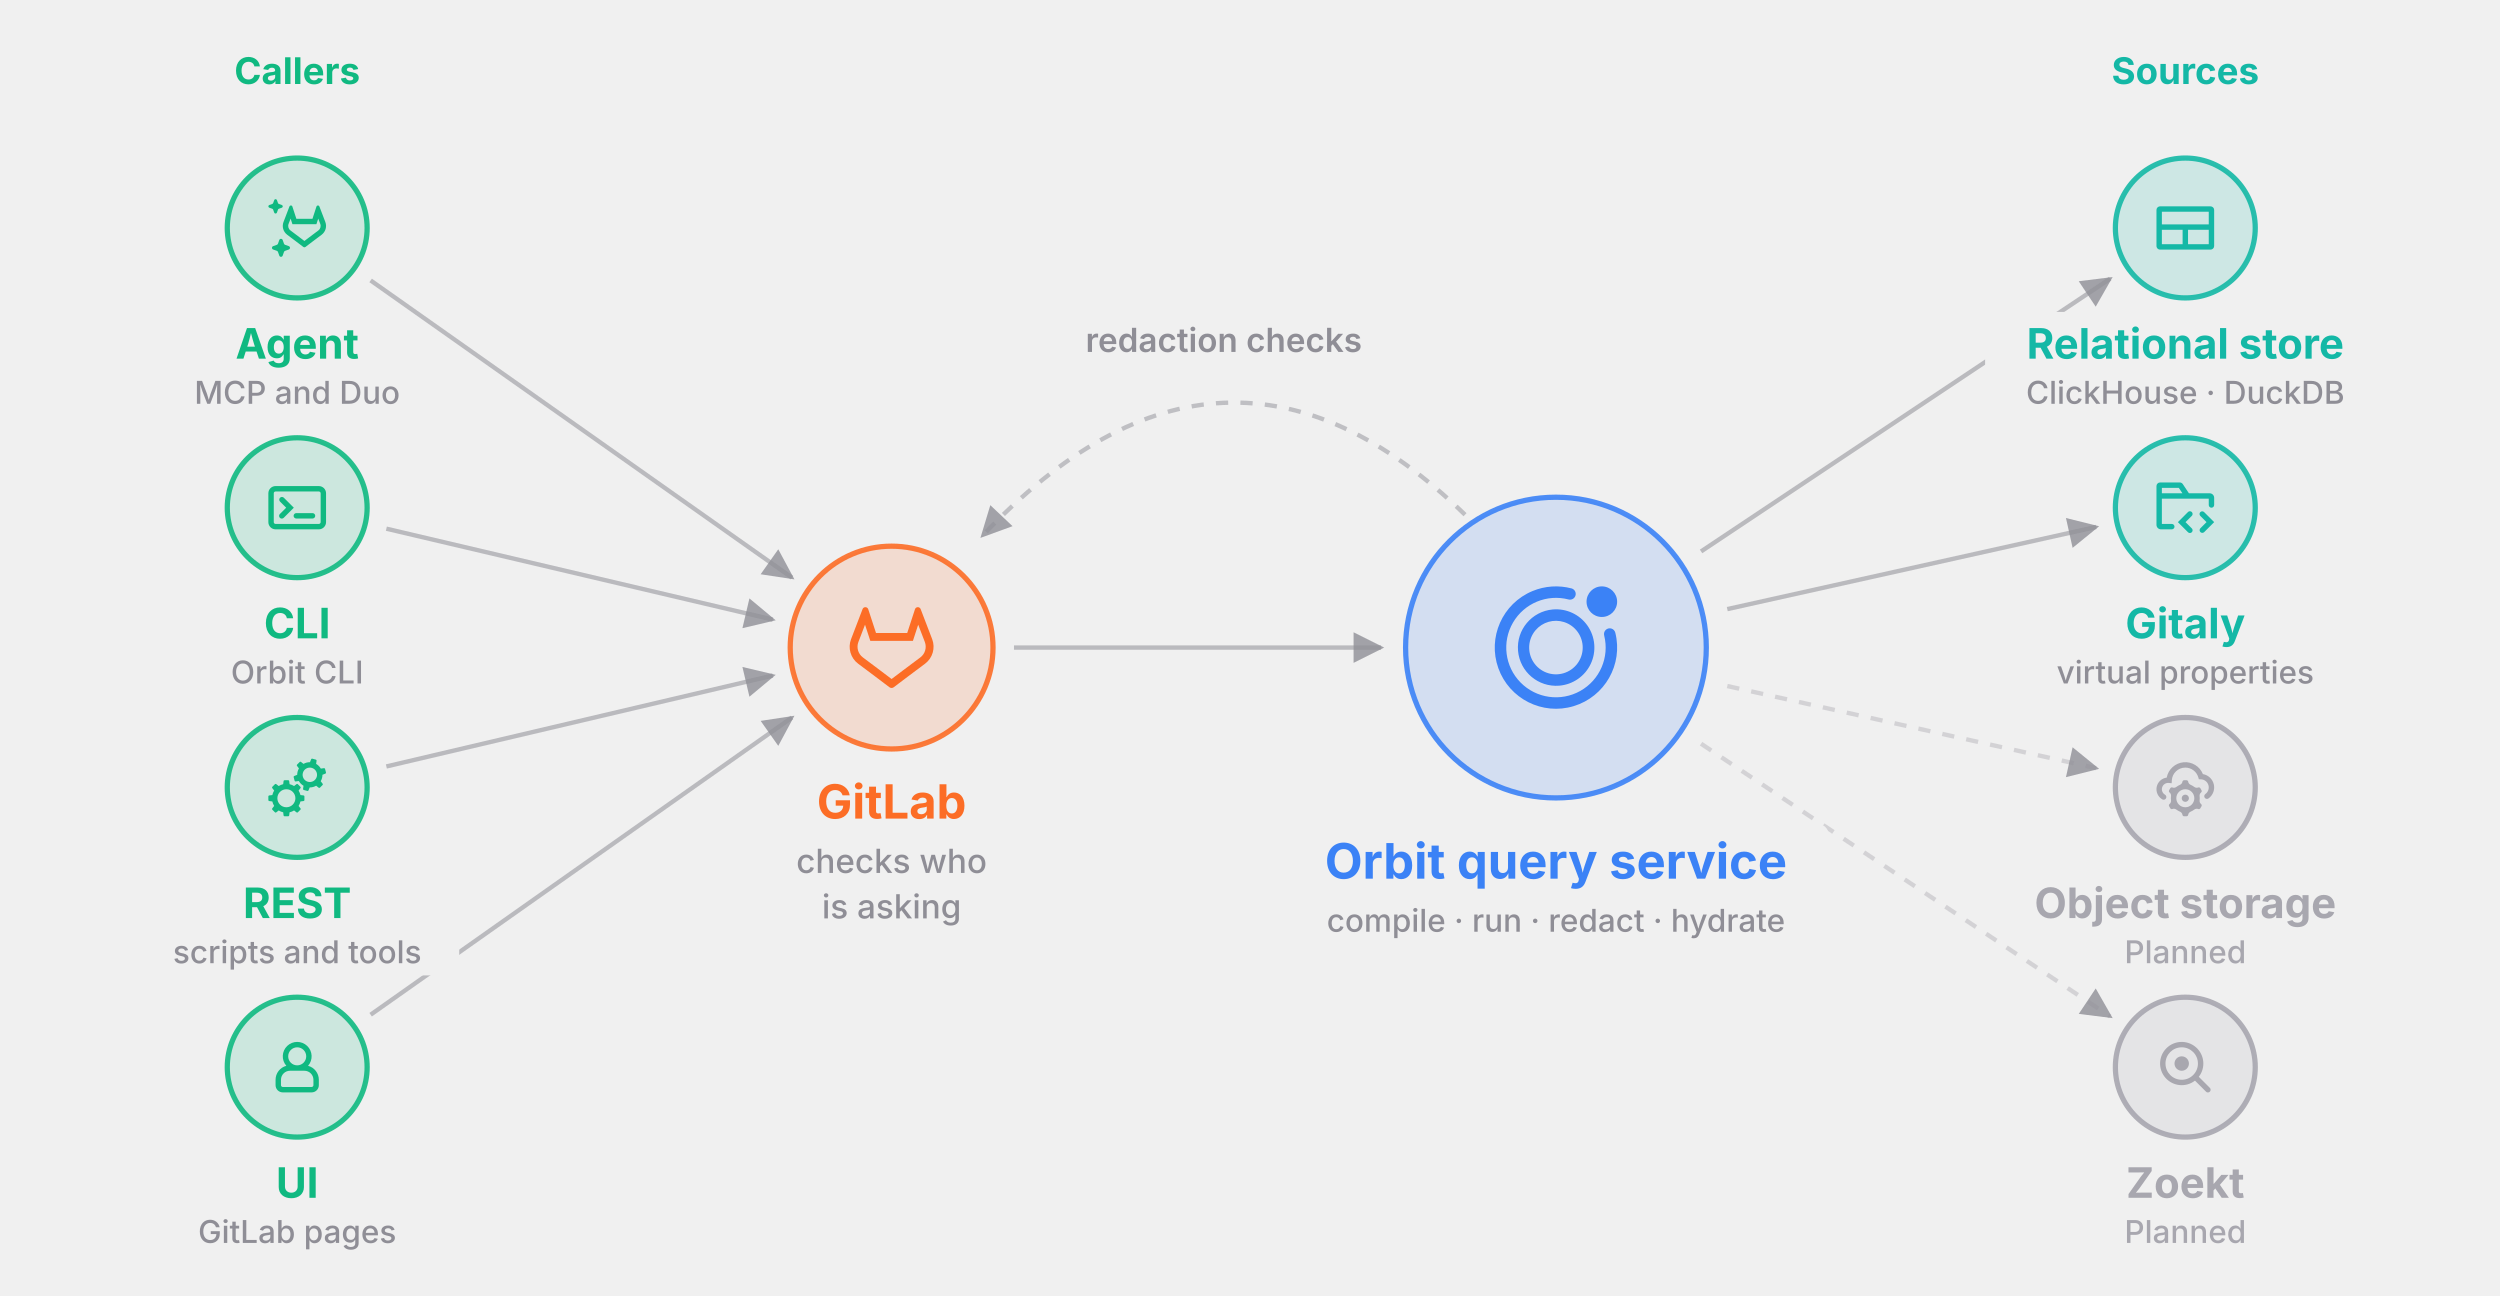
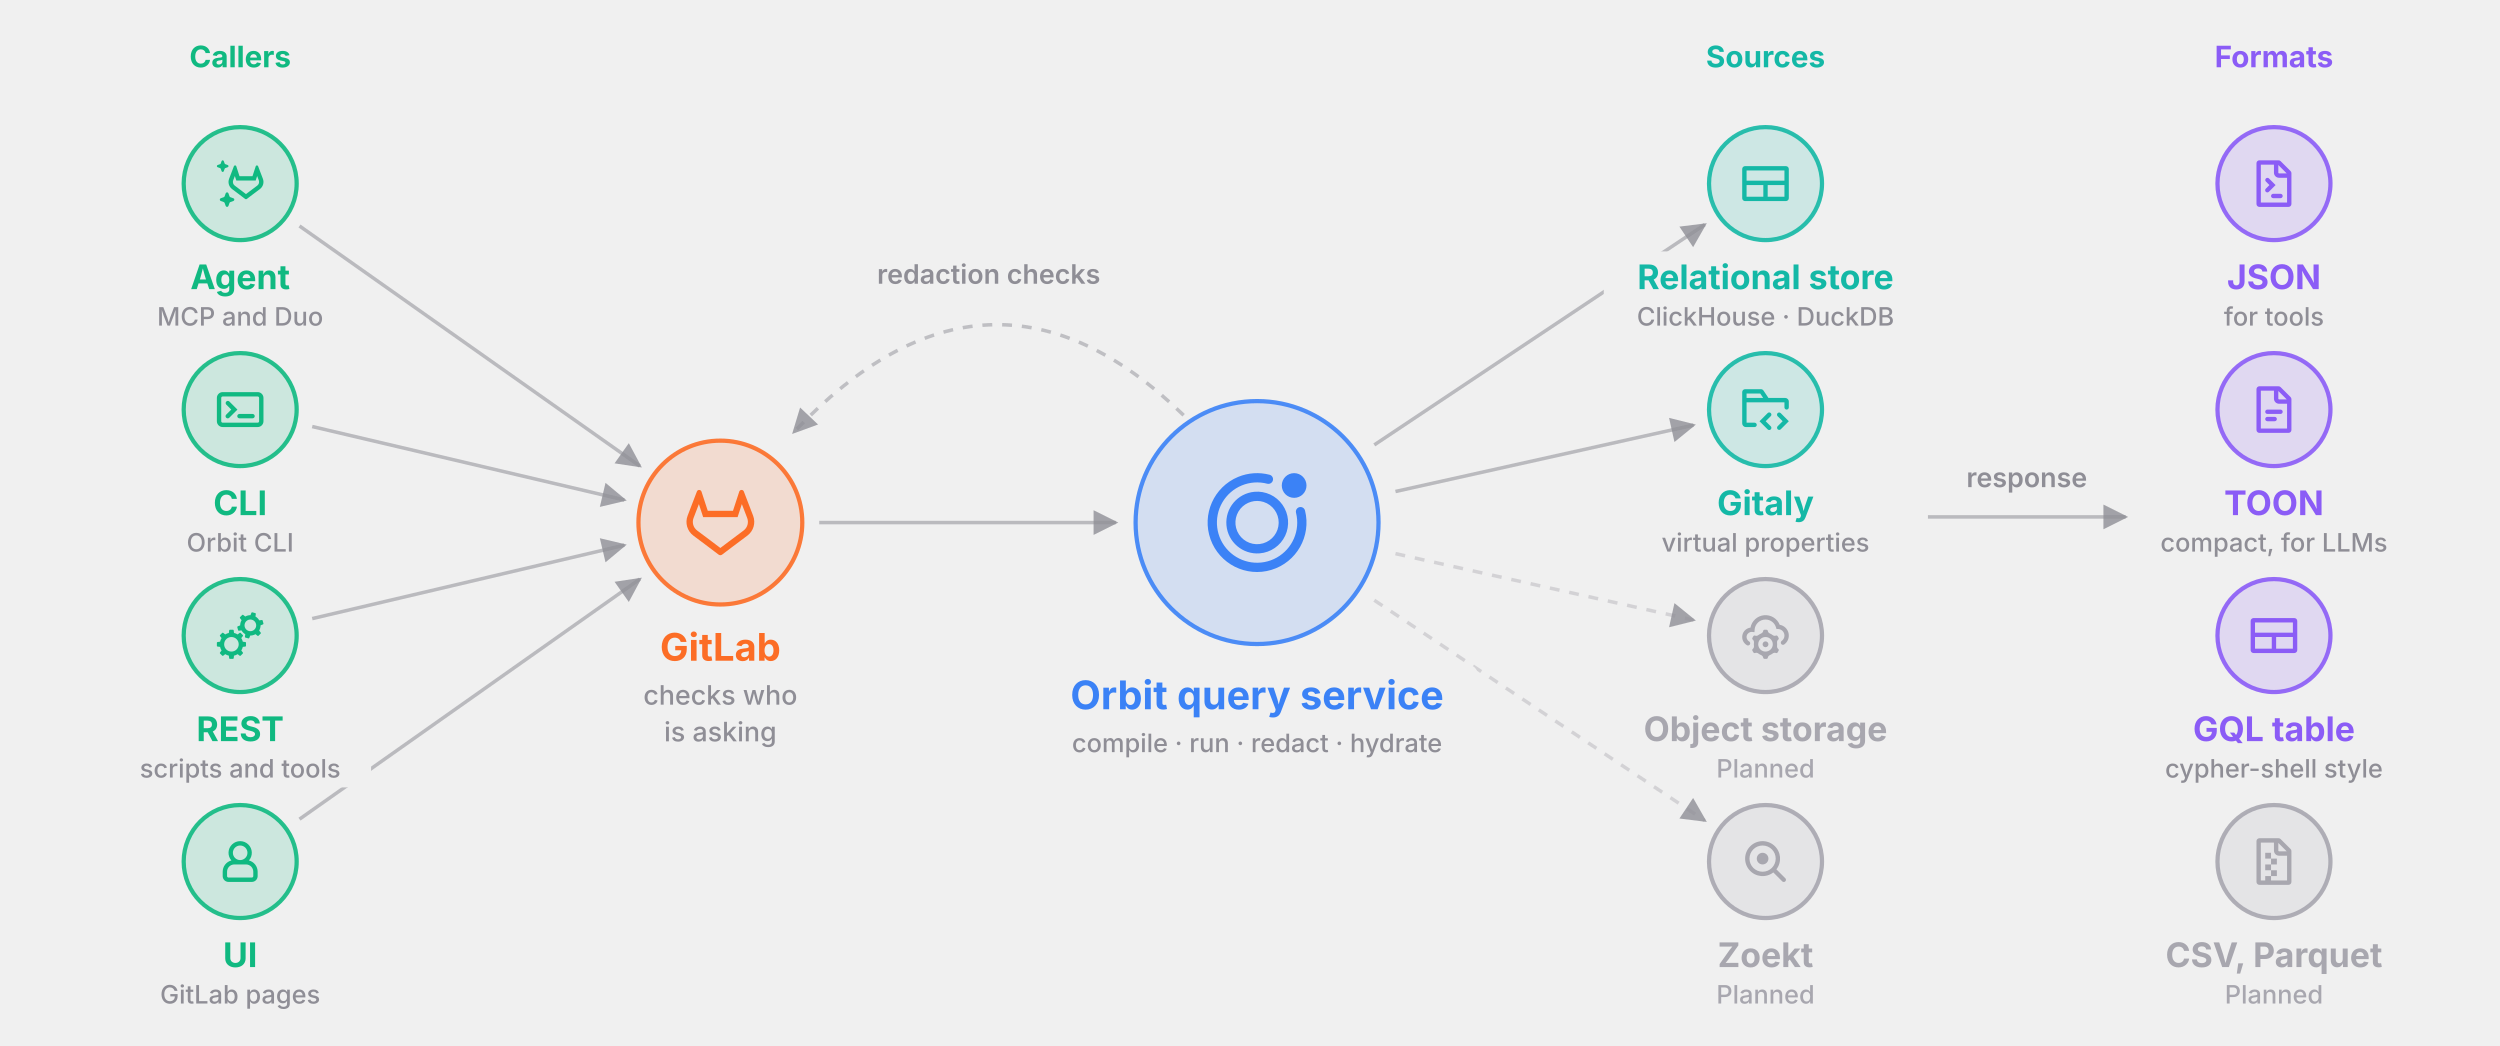
- <svg xmlns="http://www.w3.org/2000/svg" viewBox="-170 -370 1430 740" width="720" height="373" font-family="'GitLab Sans', Inter, -apple-system, BlinkMacSystemFont, 'Segoe UI', Roboto, Arial, sans-serif">
+ <svg xmlns="http://www.w3.org/2000/svg" viewBox="-170 -370 1770 740" width="720" height="301" font-family="'GitLab Sans', Inter, -apple-system, BlinkMacSystemFont, 'Segoe UI', Roboto, Arial, sans-serif">
  <defs>
    <symbol viewBox="0 0 16 16" id="i-api">
      <path fill-rule="evenodd" clip-rule="evenodd" d="M11.876.165a.25.25 0 0 1 .296-.146l1.022.279a.25.25 0 0 1 .181.276l-.127.893c.551.317.995.774 1.299 1.31l.895-.12a.25.25 0 0 1 .275.185l.27 1.024a.25.25 0 0 1-.15.295l-.836.336a3.501 3.501 0 0 1-.485 1.781l.55.715a.25.25 0 0 1-.022.33l-.751.745a.25.25 0 0 1-.33.02l-.711-.558a3.496 3.496 0 0 1-1.784.47l-.344.835a.25.25 0 0 1-.296.146l-1.022-.278a.25.25 0 0 1-.182-.277l.128-.893a3.496 3.496 0 0 1-1.299-1.31l-.895.12a.25.25 0 0 1-.275-.185l-.27-1.024a.25.25 0 0 1 .15-.295l.836-.336a3.504 3.504 0 0 1 .485-1.781l-.55-.715a.25.25 0 0 1 .022-.33l.751-.745a.25.25 0 0 1 .33-.02l.711.558A3.496 3.496 0 0 1 11.532 1l.344-.835zm1.554 4.86a2 2 0 1 1-3.86-1.05 2 2 0 0 1 3.86 1.05zM5.777 6.22A.25.25 0 0 0 5.53 6H4.471a.25.25 0 0 0-.248.219l-.11.88a3.977 3.977 0 0 0-1.244.515l-.7-.544a.25.25 0 0 0-.33.02l-.749.749a.25.25 0 0 0-.02.33l.544.7a3.977 3.977 0 0 0-.515 1.244l-.88.11A.25.25 0 0 0 0 10.47v1.058a.25.25 0 0 0 .219.248l.88.11c.101.448.278.867.515 1.244l-.544.7a.25.25 0 0 0 .02.33l.749.749a.25.25 0 0 0 .33.02l.7-.544c.377.237.796.414 1.244.515l.11.88a.25.25 0 0 0 .247.22h1.058a.25.25 0 0 0 .248-.219l.11-.88a3.974 3.974 0 0 0 1.244-.515l.7.544a.25.25 0 0 0 .33-.02l.749-.749a.25.25 0 0 0 .02-.33l-.544-.7c.237-.377.414-.796.515-1.244l.88-.11a.25.25 0 0 0 .22-.247v-1.058a.25.25 0 0 0-.219-.248l-.88-.11a3.977 3.977 0 0 0-.515-1.244l.544-.7a.25.25 0 0 0-.02-.33l-.75-.75a.25.25 0 0 0-.33-.02l-.7.544A3.977 3.977 0 0 0 5.887 7.1l-.11-.88zM7.5 11a2.5 2.5 0 1 1-5 0 2.5 2.5 0 0 1 5 0z" />
    </symbol>
    <symbol viewBox="0 0 16 16" id="i-cloud-gear">
      <path fill-rule="evenodd" clip-rule="evenodd" d="M8 2.5a3.75 3.75 0 0 0-3.745 3.552l-.04.787-.785-.08a1.75 1.75 0 0 0-1.055 3.257.75.75 0 0 1-.75 1.299 3.249 3.249 0 0 1 1.215-6.04 5.251 5.251 0 0 1 10.037-.973 3.75 3.75 0 0 1 1.561 6.744.75.75 0 0 1-.876-1.218 2.25 2.25 0 0 0-1.256-4.077l-.55-.014-.152-.528A3.752 3.752 0 0 0 8 2.5zm-.803 3.924c-.05.405-.355.724-.731.88-.323.135-.624.31-.898.52-.324.248-.752.352-1.129.193a.485.485 0 0 0-.608.204l-.322.558a.485.485 0 0 0 .127.629c.325.246.45.668.397 1.073a4.04 4.04 0 0 0 0 1.038c.053.405-.072.827-.397 1.073a.485.485 0 0 0-.127.629l.322.558c.122.212.383.3.608.204.377-.159.805-.055 1.129.193.274.21.575.385.898.52.376.156.68.475.731.88.03.242.236.424.48.424h.645c.245 0 .45-.182.481-.424.05-.405.355-.724.731-.88.323-.135.624-.31.898-.52.324-.248.752-.352 1.128-.193a.485.485 0 0 0 .61-.204l.321-.558a.485.485 0 0 0-.127-.629c-.325-.246-.45-.668-.397-1.073a4.046 4.046 0 0 0 0-1.038c-.053-.405.072-.827.397-1.073a.485.485 0 0 0 .127-.629l-.322-.558a.485.485 0 0 0-.609-.204c-.376.159-.804.055-1.128-.193a3.994 3.994 0 0 0-.898-.52c-.376-.156-.68-.475-.731-.88A.484.484 0 0 0 8.323 6h-.645a.484.484 0 0 0-.481.424zM10.5 11a2.5 2.5 0 1 1-5 0 2.5 2.5 0 0 1 5 0zM8 10a1 1 0 1 1 0 2 1 1 0 0 1 0-2z" />
+     </symbol>
+     <symbol viewBox="0 0 16 16" id="i-doc-code">
+       <path fill-rule="evenodd" clip-rule="evenodd" d="M12.5 14.5V6H9.75A1.75 1.75 0 0 1 8 4.25V1.5H3.5v13h9zm-.121-10L9.5 1.621V4.25c0 .138.112.25.25.25h2.629zM2 1a1 1 0 0 1 1-1h6.586a1 1 0 0 1 .707.293l3.414 3.414a1 1 0 0 1 .293.707V15a1 1 0 0 1-1 1H3a1 1 0 0 1-1-1V1zm5.75 10.5a.75.75 0 0 0 0 1.5h2.5a.75.75 0 0 0 0-1.5h-2.5zM6.28 6.22a.75.75 0 0 0-1.06 1.06L6.44 8.5 5.22 9.72a.75.75 0 1 0 1.06 1.06l1.75-1.75.53-.53-.53-.53-1.75-1.75z" />
+     </symbol>
+     <symbol viewBox="0 0 16 16" id="i-doc-compressed">
+       <path fill-rule="evenodd" clip-rule="evenodd" d="M12.5 14.5V6H9.75A1.75 1.75 0 0 1 8 4.25V1.5H3.5v13H5V13h2v1.5h5.5zM7 11h2v2H7v-2zm0 0V9h2V7H7V5H5v2h2v2H5v2h2zm2.5-9.379L12.379 4.5H9.75a.25.25 0 0 1-.25-.25V1.621zM3 0a1 1 0 0 0-1 1v14a1 1 0 0 0 1 1h10a1 1 0 0 0 1-1V4.414a1 1 0 0 0-.293-.707L10.293.293A1 1 0 0 0 9.586 0H3z" />
+     </symbol>
+     <symbol viewBox="0 0 16 16" id="i-doc-text">
+       <path fill-rule="evenodd" clip-rule="evenodd" d="M12.5 6v8.5h-9v-13H8v2.75C8 5.216 8.784 6 9.75 6h2.75zm-.121-1.5L9.5 1.621V4.25c0 .138.112.25.25.25h2.629zM2 1a1 1 0 0 1 1-1h6.586a1 1 0 0 1 .707.293l3.414 3.414a1 1 0 0 1 .293.707V15a1 1 0 0 1-1 1H3a1 1 0 0 1-1-1V1zm3.75 7a.75.75 0 0 0 0 1.5h4.5a.75.75 0 0 0 0-1.5h-4.5zM5 11.25a.75.75 0 0 1 .75-.75h2.5a.75.75 0 0 1 0 1.5h-2.5a.75.75 0 0 1-.75-.75z" />
    </symbol>
    <symbol viewBox="0 0 16 16" id="i-orbit">
      <path d="M4.938.61a8 8 0 0 1 5.113-.342.75.75 0 0 1-.385 1.449 6.502 6.502 0 0 0-6.297 10.845 6.5 6.5 0 0 0 10.939-6.133.75.75 0 1 1 1.455-.363A8 8 0 1 1 4.938.61zm2.634 2.409a5 5 0 1 1 .858 9.963 5 5 0 0 1-.858-9.963zm1.486 1.645a3.501 3.501 0 0 0-3.736 1.082 3.5 3.5 0 1 0 3.736-1.082zM14 0a2 2 0 1 1 0 4 2 2 0 0 1 0-4z" />
    </symbol>
    <symbol viewBox="0 0 16 16" id="i-repository">
      <path d="M8.72 9.22a.75.75 0 1 1 1.06 1.06L8.06 12l1.72 1.72a.75.75 0 1 1-1.06 1.06L5.94 12l2.78-2.78zm3.44 0a.75.75 0 0 1 1.06 0L16.002 12l-2.78 2.78a.75.75 0 0 1-1.06-1.06L13.88 12l-1.72-1.72a.75.75 0 0 1 0-1.06zM6.59 1.008a1 1 0 0 1 .708.437l1.667 2.5c.012.018.02.037.031.055h5.755c.69 0 1.25.56 1.25 1.25v2a.75.75 0 0 1-1.5 0V5.5h-13v7h2.75a.75.75 0 0 1 0 1.5h-3A1.25 1.25 0 0 1 0 12.75V2a1 1 0 0 1 1-1h5.465l.124.008zM1.5 4h5.697l-1-1.5H1.5V4z" />
    </symbol>
    <symbol viewBox="0 0 16 16" id="i-search-dot">
      <path fill-rule="evenodd" clip-rule="evenodd" d="M11.5 7a4.5 4.5 0 1 1-9 0 4.5 4.5 0 0 1 9 0zm-.82 4.74a6 6 0 1 1 1.06-1.06l3.04 3.04a.75.75 0 1 1-1.06 1.06l-3.04-3.04zM9 7a2 2 0 1 1-4 0 2 2 0 0 1 4 0z" />
    </symbol>
    <symbol viewBox="0 0 16 16" id="i-table">
      <path d="M15 2a1 1 0 0 1 1 1v10a1 1 0 0 1-1 1H1l-.103-.005a1 1 0 0 1-.892-.893L0 13V3a1 1 0 0 1 .897-.995L1 2h14zM1.5 8.5v4h5.75v-4H1.5zm7.25 0v4h5.75v-4H8.75zM1.5 7h13V3.5h-13V7z" />
    </symbol>
    <symbol viewBox="0 0 16 16" id="i-tanuki">
      <path fill-rule="evenodd" clip-rule="evenodd" d="M14.329 6.922l-.02-.053-1.239-3.232-.668 2.044-.337 1.035H3.936L3.598 5.68l-.667-2.043-1.24 3.237-.005.01-.004.01-.018.045a2.543 2.543 0 0 0 .848 2.93l.005.004.01.008.01.008.009.006 3.302 2.474.004.004 1.644 1.242.5.379.501-.379 1.644-1.242.006-.004 3.325-2.489.007-.005.009-.007a2.543 2.543 0 0 0 .844-2.939l-.003-.008zm.053 4.152l-3.337 2.497-1.643 1.242-.999.755a.675.675 0 0 1-.813 0l-.999-.755-1.643-1.242-3.313-2.483-.018-.014-.008-.006A4.043 4.043 0 0 1 .267 6.395l.023-.057 1.9-4.963.013-.033.081-.212.023-.06.158-.413A.565.565 0 0 1 2.941.3a.576.576 0 0 1 .613.415l.134.41.005.017.078.239.011.033 1.242 3.802h5.953l1.241-3.802.011-.033.078-.24.006-.016.133-.41a.575.575 0 0 1 1.088-.058l.157.409.025.064.08.211.013.033 1.903 4.963.022.058a4.043 4.043 0 0 1-1.343 4.671l-.01.008z" />
    </symbol>
    <symbol viewBox="0 0 16 16" id="i-tanuki-ai">
      <path fill-rule="evenodd" clip-rule="evenodd" d="M2.377.266a.4.4 0 0 0-.754 0l-.291.823a.4.4 0 0 1-.243.243l-.823.291a.4.4 0 0 0 0 .754l.823.291a.4.4 0 0 1 .243.243l.291.823a.4.4 0 0 0 .754 0l.291-.823a.4.4 0 0 1 .243-.243l.823-.291a.4.4 0 0 0 0-.754l-.823-.291a.4.4 0 0 1-.243-.243L2.377.266zm12.018 6.602l-.014-.038-.55-1.44-.172.53-.337 1.035H6.678L6.342 5.92l-.172-.528-.551 1.445-.004.01-.004.01-.012.03a1.557 1.557 0 0 0 .512 1.78l.001.001.003.003.01.008.01.008.004.002 2.474 1.862.005.004 1.232.935.148.112.146-.112 1.233-.935.006-.004 2.49-1.873.006-.004.009-.006a1.558 1.558 0 0 0 .51-1.79l-.003-.009zm.391 3l-2.502 1.88-1.233.936-.748.569a.505.505 0 0 1-.61 0l-.75-.569-1.232-.935-2.485-1.87-.013-.011-.007-.005A3.057 3.057 0 0 1 4.2 6.343l.017-.042L5.431 3.12l.068-.178.043-.114.173-.453.017-.045.118-.308a.425.425 0 0 1 .356-.27.43.43 0 0 1 .46.314l.099.305.004.013.193.594.06.181.746 2.296h4.464l.747-2.296.06-.18.193-.595.004-.013.099-.305a.433.433 0 0 1 .648-.248.43.43 0 0 1 .168.204l.116.305.019.048.171.45.045.117.068.177L15.784 6.3l.016.044a3.057 3.057 0 0 1-1.007 3.518l-.007.006zM3.03 11.333a.5.5 0 0 1 .942 0l.364 1.028a.5.5 0 0 0 .304.304l1.028.364a.5.5 0 0 1 0 .942l-1.028.364a.5.5 0 0 0-.304.304l-.364 1.028a.5.5 0 0 1-.942 0l-.364-1.028a.5.5 0 0 0-.304-.304l-1.028-.364a.5.5 0 0 1 0-.942l1.028-.364a.5.5 0 0 0 .304-.304l.364-1.028z" />
    </symbol>
    <symbol viewBox="0 0 16 16" id="i-terminal">
      <path fill-rule="evenodd" clip-rule="evenodd" d="M14 3.5H2a.5.5 0 0 0-.5.5v8a.5.5 0 0 0 .5.5h12a.5.5 0 0 0 .5-.5V4a.5.5 0 0 0-.5-.5zM2 2a2 2 0 0 0-2 2v8a2 2 0 0 0 2 2h12a2 2 0 0 0 2-2V4a2 2 0 0 0-2-2H2zm5 8.25a.75.75 0 0 1 .75-.75h4.5a.75.75 0 0 1 0 1.5h-4.5a.75.75 0 0 1-.75-.75zM4.28 5.22a.75.75 0 0 0-1.06 1.06L4.94 8 3.22 9.72a.75.75 0 1 0 1.06 1.06l2.25-2.25.53-.53-.53-.53-2.25-2.25z" />
    </symbol>
    <symbol viewBox="0 0 16 16" id="i-user">
      <path fill-rule="evenodd" clip-rule="evenodd" d="M10.5 5a2.5 2.5 0 1 1-5 0 2.5 2.5 0 0 1 5 0zm.514 2.63a4 4 0 1 0-6.028 0A4.002 4.002 0 0 0 2 11.5V13a2 2 0 0 0 2 2h8a2 2 0 0 0 2-2v-1.5a4.002 4.002 0 0 0-2.986-3.87zM8 9H6a2.5 2.5 0 0 0-2.5 2.5V13a.5.5 0 0 0 .5.5h8a.5.5 0 0 0 .5-.5v-1.5A2.5 2.5 0 0 0 10 9H8z" />
    </symbol>
    <marker id="arrow" viewBox="0 0 10 10" refX="9" refY="5" markerWidth="7" markerHeight="7" orient="auto-start-reverse">
      <path d="M0,0 L10,5 L0,10 z" fill="#8f8e96" fill-opacity="0.8" />
    </marker>
-     <mask id="knockout" maskUnits="userSpaceOnUse" x="-170" y="-370" width="1430" height="740">
-       <rect x="-170" y="-370" width="1430" height="740" fill="white" />
+     <mask id="knockout" maskUnits="userSpaceOnUse" x="-170" y="-370" width="1770" height="740">
+       <rect x="-170" y="-370" width="1770" height="740" fill="white" />
      <rect x="437.88" y="-190.25" width="184.24" height="28.5" rx="6" fill="black" />
      <rect x="-40.6" y="-192.0" width="81.2" height="36.0" rx="6" fill="black" />
      <rect x="-62.44" y="-159.5" width="124.88" height="27.0" rx="6" fill="black" />
      <rect x="-27.16" y="-32.0" width="54.32" height="36.0" rx="6" fill="black" />
      <rect x="-52.36" y="0.5" width="104.72" height="27.0" rx="6" fill="black" />
      <rect x="-33.88" y="128.0" width="67.76" height="36.0" rx="6" fill="black" />
      <rect x="-92.68" y="160.5" width="185.36" height="27.0" rx="6" fill="black" />
      <rect x="-20.44" y="288.0" width="40.88" height="36.0" rx="6" fill="black" />
      <rect x="-67.48" y="320.5" width="134.96" height="27.0" rx="6" fill="black" />
      <rect x="287.64" y="67.75" width="104.72" height="40.5" rx="6" fill="black" />
      <rect x="279.8" y="107.75" width="120.4" height="28.5" rx="6" fill="black" />
      <rect x="285.12" y="133.75" width="109.76" height="28.5" rx="6" fill="black" />
      <rect x="564.04" y="101.0" width="311.92" height="42.0" rx="6" fill="black" />
      <rect x="551.72" y="142.5" width="336.56" height="27.0" rx="6" fill="black" />
      <rect x="965.48" y="-192.0" width="229.04" height="36.0" rx="6" fill="black" />
      <rect x="977.24" y="-159.5" width="205.52" height="27.0" rx="6" fill="black" />
      <rect x="1032.68" y="-32.0" width="94.64" height="36.0" rx="6" fill="black" />
      <rect x="982.28" y="0.5" width="195.44" height="27.0" rx="6" fill="black" />
      <rect x="978.92" y="128.0" width="202.16" height="36.0" rx="6" fill="black" />
      <rect x="1037.72" y="160.5" width="84.56" height="27.0" rx="6" fill="black" />
      <rect x="1039.4" y="288.0" width="81.2" height="36.0" rx="6" fill="black" />
      <rect x="1037.72" y="320.5" width="84.56" height="27.0" rx="6" fill="black" />
+       <rect x="1215.44" y="-46.25" width="99.12" height="28.5" rx="6" fill="black" />
+       <rect x="1406.12" y="-192.0" width="67.76" height="36.0" rx="6" fill="black" />
+       <rect x="1387.64" y="-159.5" width="104.72" height="27.0" rx="6" fill="black" />
+       <rect x="1406.12" y="-32.0" width="67.76" height="36.0" rx="6" fill="black" />
+       <rect x="1347.32" y="0.5" width="185.36" height="27.0" rx="6" fill="black" />
+       <rect x="1372.52" y="128.0" width="134.96" height="36.0" rx="6" fill="black" />
+       <rect x="1342.28" y="160.5" width="195.44" height="27.0" rx="6" fill="black" />
+       <rect x="1352.36" y="288.0" width="175.28" height="36.0" rx="6" fill="black" />
+       <rect x="1397.72" y="320.5" width="84.56" height="27.0" rx="6" fill="black" />
    </mask>
  </defs>
  <g mask="url(#knockout)">
    <path d="M42,-210 L283,-40" fill="none" stroke="#8f8e96" stroke-opacity="0.55" stroke-width="2.5" marker-end="url(#arrow)" />
    <path d="M51,-68 L272,-16" fill="none" stroke="#8f8e96" stroke-opacity="0.55" stroke-width="2.5" marker-end="url(#arrow)" />
    <path d="M51,68 L272,16" fill="none" stroke="#8f8e96" stroke-opacity="0.55" stroke-width="2.5" marker-end="url(#arrow)" />
    <path d="M42,210 L283,40" fill="none" stroke="#8f8e96" stroke-opacity="0.55" stroke-width="2.5" marker-end="url(#arrow)" />
    <path d="M410,0 L620,0" fill="none" stroke="#8f8e96" stroke-opacity="0.55" stroke-width="2.5" marker-end="url(#arrow)" />
    <path d="M803,-55 L1037,-211" fill="none" stroke="#8f8e96" stroke-opacity="0.55" stroke-width="2.5" marker-end="url(#arrow)" />
    <path d="M818,-22 L1029,-69" fill="none" stroke="#8f8e96" stroke-opacity="0.55" stroke-width="2.5" marker-end="url(#arrow)" />
    <path d="M818,22 L1029,69" fill="none" stroke="#8f8e96" stroke-opacity="0.3" stroke-width="2.5" stroke-dasharray="7 7" marker-end="url(#arrow)" />
    <path d="M803,55 L1037,211" fill="none" stroke="#8f8e96" stroke-opacity="0.3" stroke-width="2.5" stroke-dasharray="7 7" marker-end="url(#arrow)" />
    <path d="M668,-76 Q530,-210 392,-64" fill="none" stroke="#8f8e96" stroke-opacity="0.5" stroke-width="2.5" stroke-dasharray="7 7" marker-end="url(#arrow)" />
+     <path d="M1195,-4 L1335,-4" fill="none" stroke="#8f8e96" stroke-opacity="0.55" stroke-width="2.5" marker-end="url(#arrow)" />
  </g>
  <circle cx="0" cy="-240" r="40" fill="#10B981" fill-opacity="0.16" stroke="#10B981" stroke-opacity="0.9" stroke-width="3" />
  <use href="#i-tanuki-ai" x="-16.5" y="-256.5" width="33" height="33" style="fill:#10B981" />
  <circle cx="0" cy="-80" r="40" fill="#10B981" fill-opacity="0.16" stroke="#10B981" stroke-opacity="0.9" stroke-width="3" />
  <use href="#i-terminal" x="-16.5" y="-96.5" width="33" height="33" style="fill:#10B981" />
  <circle cx="0" cy="80" r="40" fill="#10B981" fill-opacity="0.16" stroke="#10B981" stroke-opacity="0.9" stroke-width="3" />
  <use href="#i-api" x="-16.5" y="63.5" width="33" height="33" style="fill:#10B981" />
  <circle cx="0" cy="240" r="40" fill="#10B981" fill-opacity="0.16" stroke="#10B981" stroke-opacity="0.9" stroke-width="3" />
  <use href="#i-user" x="-16.5" y="223.5" width="33" height="33" style="fill:#10B981" />
  <circle cx="340" cy="0" r="58" fill="#FC6D26" fill-opacity="0.16" stroke="#FC6D26" stroke-opacity="0.9" stroke-width="3" />
  <use href="#i-tanuki" x="316.0" y="-24.0" width="48" height="48" style="fill:#FC6D26" />
  <circle cx="720" cy="0" r="86" fill="#3B82F6" fill-opacity="0.16" stroke="#3B82F6" stroke-opacity="0.9" stroke-width="3" />
  <use href="#i-orbit" x="685.0" y="-35.0" width="70" height="70" style="fill:#3B82F6" />
  <circle cx="1080" cy="-240" r="40" fill="#14B8A6" fill-opacity="0.16" stroke="#14B8A6" stroke-opacity="0.9" stroke-width="3" />
  <use href="#i-table" x="1063.5" y="-256.5" width="33" height="33" style="fill:#14B8A6" />
  <circle cx="1080" cy="-80" r="40" fill="#14B8A6" fill-opacity="0.16" stroke="#14B8A6" stroke-opacity="0.9" stroke-width="3" />
  <use href="#i-repository" x="1063.5" y="-96.5" width="33" height="33" style="fill:#14B8A6" />
  <circle cx="1080" cy="80" r="40" fill="#a8a7af" fill-opacity="0.16" stroke="#a8a7af" stroke-opacity="0.9" stroke-width="3" />
  <use href="#i-cloud-gear" x="1063.5" y="63.5" width="33" height="33" style="fill:#a8a7af" />
  <circle cx="1080" cy="240" r="40" fill="#a8a7af" fill-opacity="0.16" stroke="#a8a7af" stroke-opacity="0.9" stroke-width="3" />
  <use href="#i-search-dot" x="1063.5" y="223.5" width="33" height="33" style="fill:#a8a7af" />
+   <circle cx="1440" cy="-240" r="40" fill="#8B5CF6" fill-opacity="0.16" stroke="#8B5CF6" stroke-opacity="0.9" stroke-width="3" />
+   <use href="#i-doc-code" x="1423.5" y="-256.5" width="33" height="33" style="fill:#8B5CF6" />
+   <circle cx="1440" cy="-80" r="40" fill="#8B5CF6" fill-opacity="0.16" stroke="#8B5CF6" stroke-opacity="0.9" stroke-width="3" />
+   <use href="#i-doc-text" x="1423.5" y="-96.5" width="33" height="33" style="fill:#8B5CF6" />
+   <circle cx="1440" cy="80" r="40" fill="#8B5CF6" fill-opacity="0.16" stroke="#8B5CF6" stroke-opacity="0.9" stroke-width="3" />
+   <use href="#i-table" x="1423.5" y="63.5" width="33" height="33" style="fill:#8B5CF6" />
+   <circle cx="1440" cy="240" r="40" fill="#a8a7af" fill-opacity="0.16" stroke="#a8a7af" stroke-opacity="0.9" stroke-width="3" />
+   <use href="#i-doc-compressed" x="1423.5" y="223.5" width="33" height="33" style="fill:#a8a7af" />
  <text x="530" y="-176" font-size="19" font-weight="600" fill="#8f8e96" text-anchor="middle" dominant-baseline="central">redaction checks</text>
  <text x="0" y="-174" font-size="24" font-weight="650" fill="#10B981" text-anchor="middle" dominant-baseline="central">Agent</text>
  <text x="0" y="-146" font-size="18" font-weight="450" fill="#8f8e96" text-anchor="middle" dominant-baseline="central">MCP and Duo</text>
  <text x="0" y="-14" font-size="24" font-weight="650" fill="#10B981" text-anchor="middle" dominant-baseline="central">CLI</text>
  <text x="0" y="14" font-size="18" font-weight="450" fill="#8f8e96" text-anchor="middle" dominant-baseline="central">Orbit CLI</text>
  <text x="0" y="146" font-size="24" font-weight="650" fill="#10B981" text-anchor="middle" dominant-baseline="central">REST</text>
  <text x="0" y="174" font-size="18" font-weight="450" fill="#8f8e96" text-anchor="middle" dominant-baseline="central">scripts and tools</text>
  <text x="0" y="306" font-size="24" font-weight="650" fill="#10B981" text-anchor="middle" dominant-baseline="central">UI</text>
  <text x="0" y="334" font-size="18" font-weight="450" fill="#8f8e96" text-anchor="middle" dominant-baseline="central">GitLab pages</text>
  <text x="340" y="88" font-size="27" font-weight="650" fill="#FC6D26" text-anchor="middle" dominant-baseline="central">GitLab</text>
  <text x="340" y="122" font-size="19" font-weight="450" fill="#8f8e96" text-anchor="middle" dominant-baseline="central">checks who</text>
  <text x="340" y="148" font-size="19" font-weight="450" fill="#8f8e96" text-anchor="middle" dominant-baseline="central">is asking</text>
  <text x="720" y="122" font-size="28" font-weight="700" fill="#3B82F6" text-anchor="middle" dominant-baseline="central">Orbit query service</text>
  <text x="720" y="156" font-size="18" font-weight="450" fill="#8f8e96" text-anchor="middle" dominant-baseline="central">compile · run · redact · hydrate</text>
  <text x="1080" y="-174" font-size="24" font-weight="650" fill="#14B8A6" text-anchor="middle" dominant-baseline="central">Relational store</text>
  <text x="1080" y="-146" font-size="18" font-weight="450" fill="#8f8e96" text-anchor="middle" dominant-baseline="central">ClickHouse · DuckDB</text>
  <text x="1080" y="-14" font-size="24" font-weight="650" fill="#14B8A6" text-anchor="middle" dominant-baseline="central">Gitaly</text>
  <text x="1080" y="14" font-size="18" font-weight="450" fill="#8f8e96" text-anchor="middle" dominant-baseline="central">virtual properties</text>
  <text x="1080" y="146" font-size="24" font-weight="650" fill="#a8a7af" text-anchor="middle" dominant-baseline="central">Object storage</text>
  <text x="1080" y="174" font-size="18" font-weight="450" fill="#a8a7af" text-anchor="middle" dominant-baseline="central">Planned</text>
  <text x="1080" y="306" font-size="24" font-weight="650" fill="#a8a7af" text-anchor="middle" dominant-baseline="central">Zoekt</text>
  <text x="1080" y="334" font-size="18" font-weight="450" fill="#a8a7af" text-anchor="middle" dominant-baseline="central">Planned</text>
+   <text x="1265" y="-32" font-size="19" font-weight="600" fill="#8f8e96" text-anchor="middle" dominant-baseline="central">response</text>
+   <text x="1440" y="-174" font-size="24" font-weight="650" fill="#8B5CF6" text-anchor="middle" dominant-baseline="central">JSON</text>
+   <text x="1440" y="-146" font-size="18" font-weight="450" fill="#8f8e96" text-anchor="middle" dominant-baseline="central">for tools</text>
+   <text x="1440" y="-14" font-size="24" font-weight="650" fill="#8B5CF6" text-anchor="middle" dominant-baseline="central">TOON</text>
+   <text x="1440" y="14" font-size="18" font-weight="450" fill="#8f8e96" text-anchor="middle" dominant-baseline="central">compact, for LLMs</text>
+   <text x="1440" y="146" font-size="24" font-weight="650" fill="#8B5CF6" text-anchor="middle" dominant-baseline="central">GQL table</text>
+   <text x="1440" y="174" font-size="18" font-weight="450" fill="#8f8e96" text-anchor="middle" dominant-baseline="central">cypher-shell style</text>
+   <text x="1440" y="306" font-size="24" font-weight="650" fill="#a8a7af" text-anchor="middle" dominant-baseline="central">CSV, Parquet</text>
+   <text x="1440" y="334" font-size="18" font-weight="450" fill="#a8a7af" text-anchor="middle" dominant-baseline="central">Planned</text>
+   <text x="1440" y="-330" font-size="21" font-weight="650" fill="#8B5CF6" text-anchor="middle" dominant-baseline="central">Formats</text>
  <text x="0" y="-330" font-size="21" font-weight="650" fill="#10B981" text-anchor="middle" dominant-baseline="central">Callers</text>
  <text x="1080" y="-330" font-size="21" font-weight="650" fill="#14B8A6" text-anchor="middle" dominant-baseline="central">Sources</text>
</svg>
